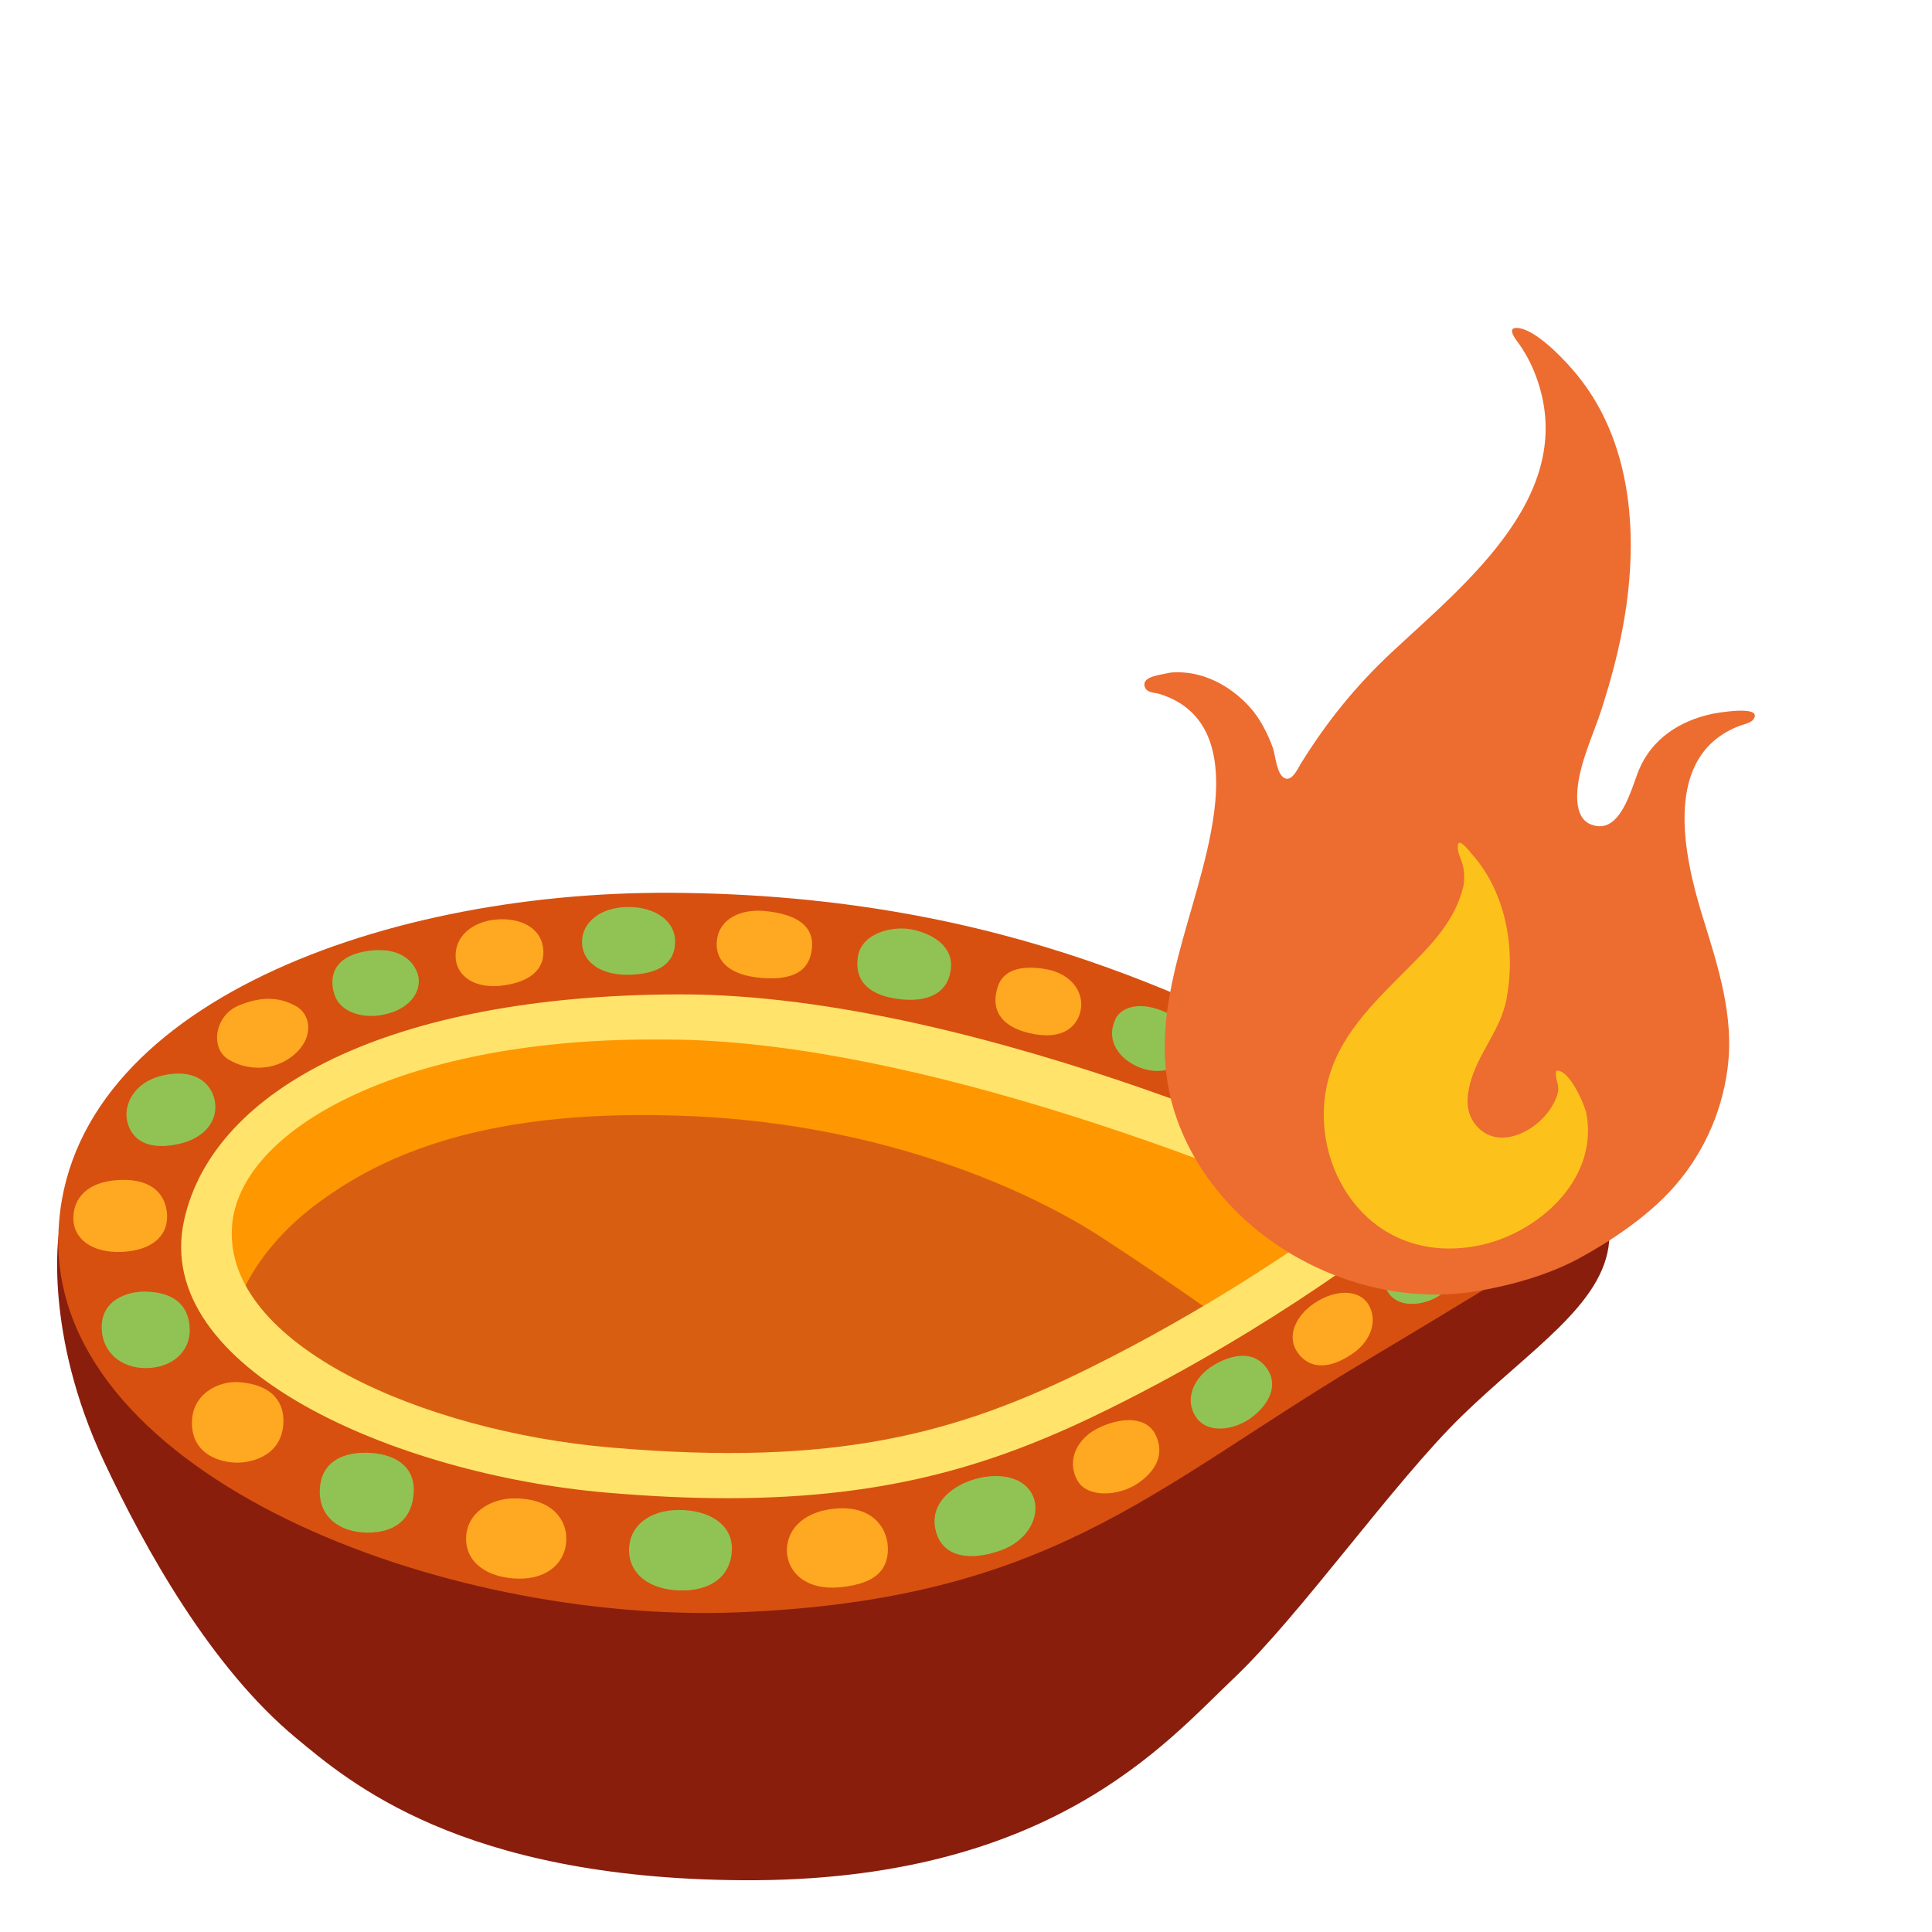
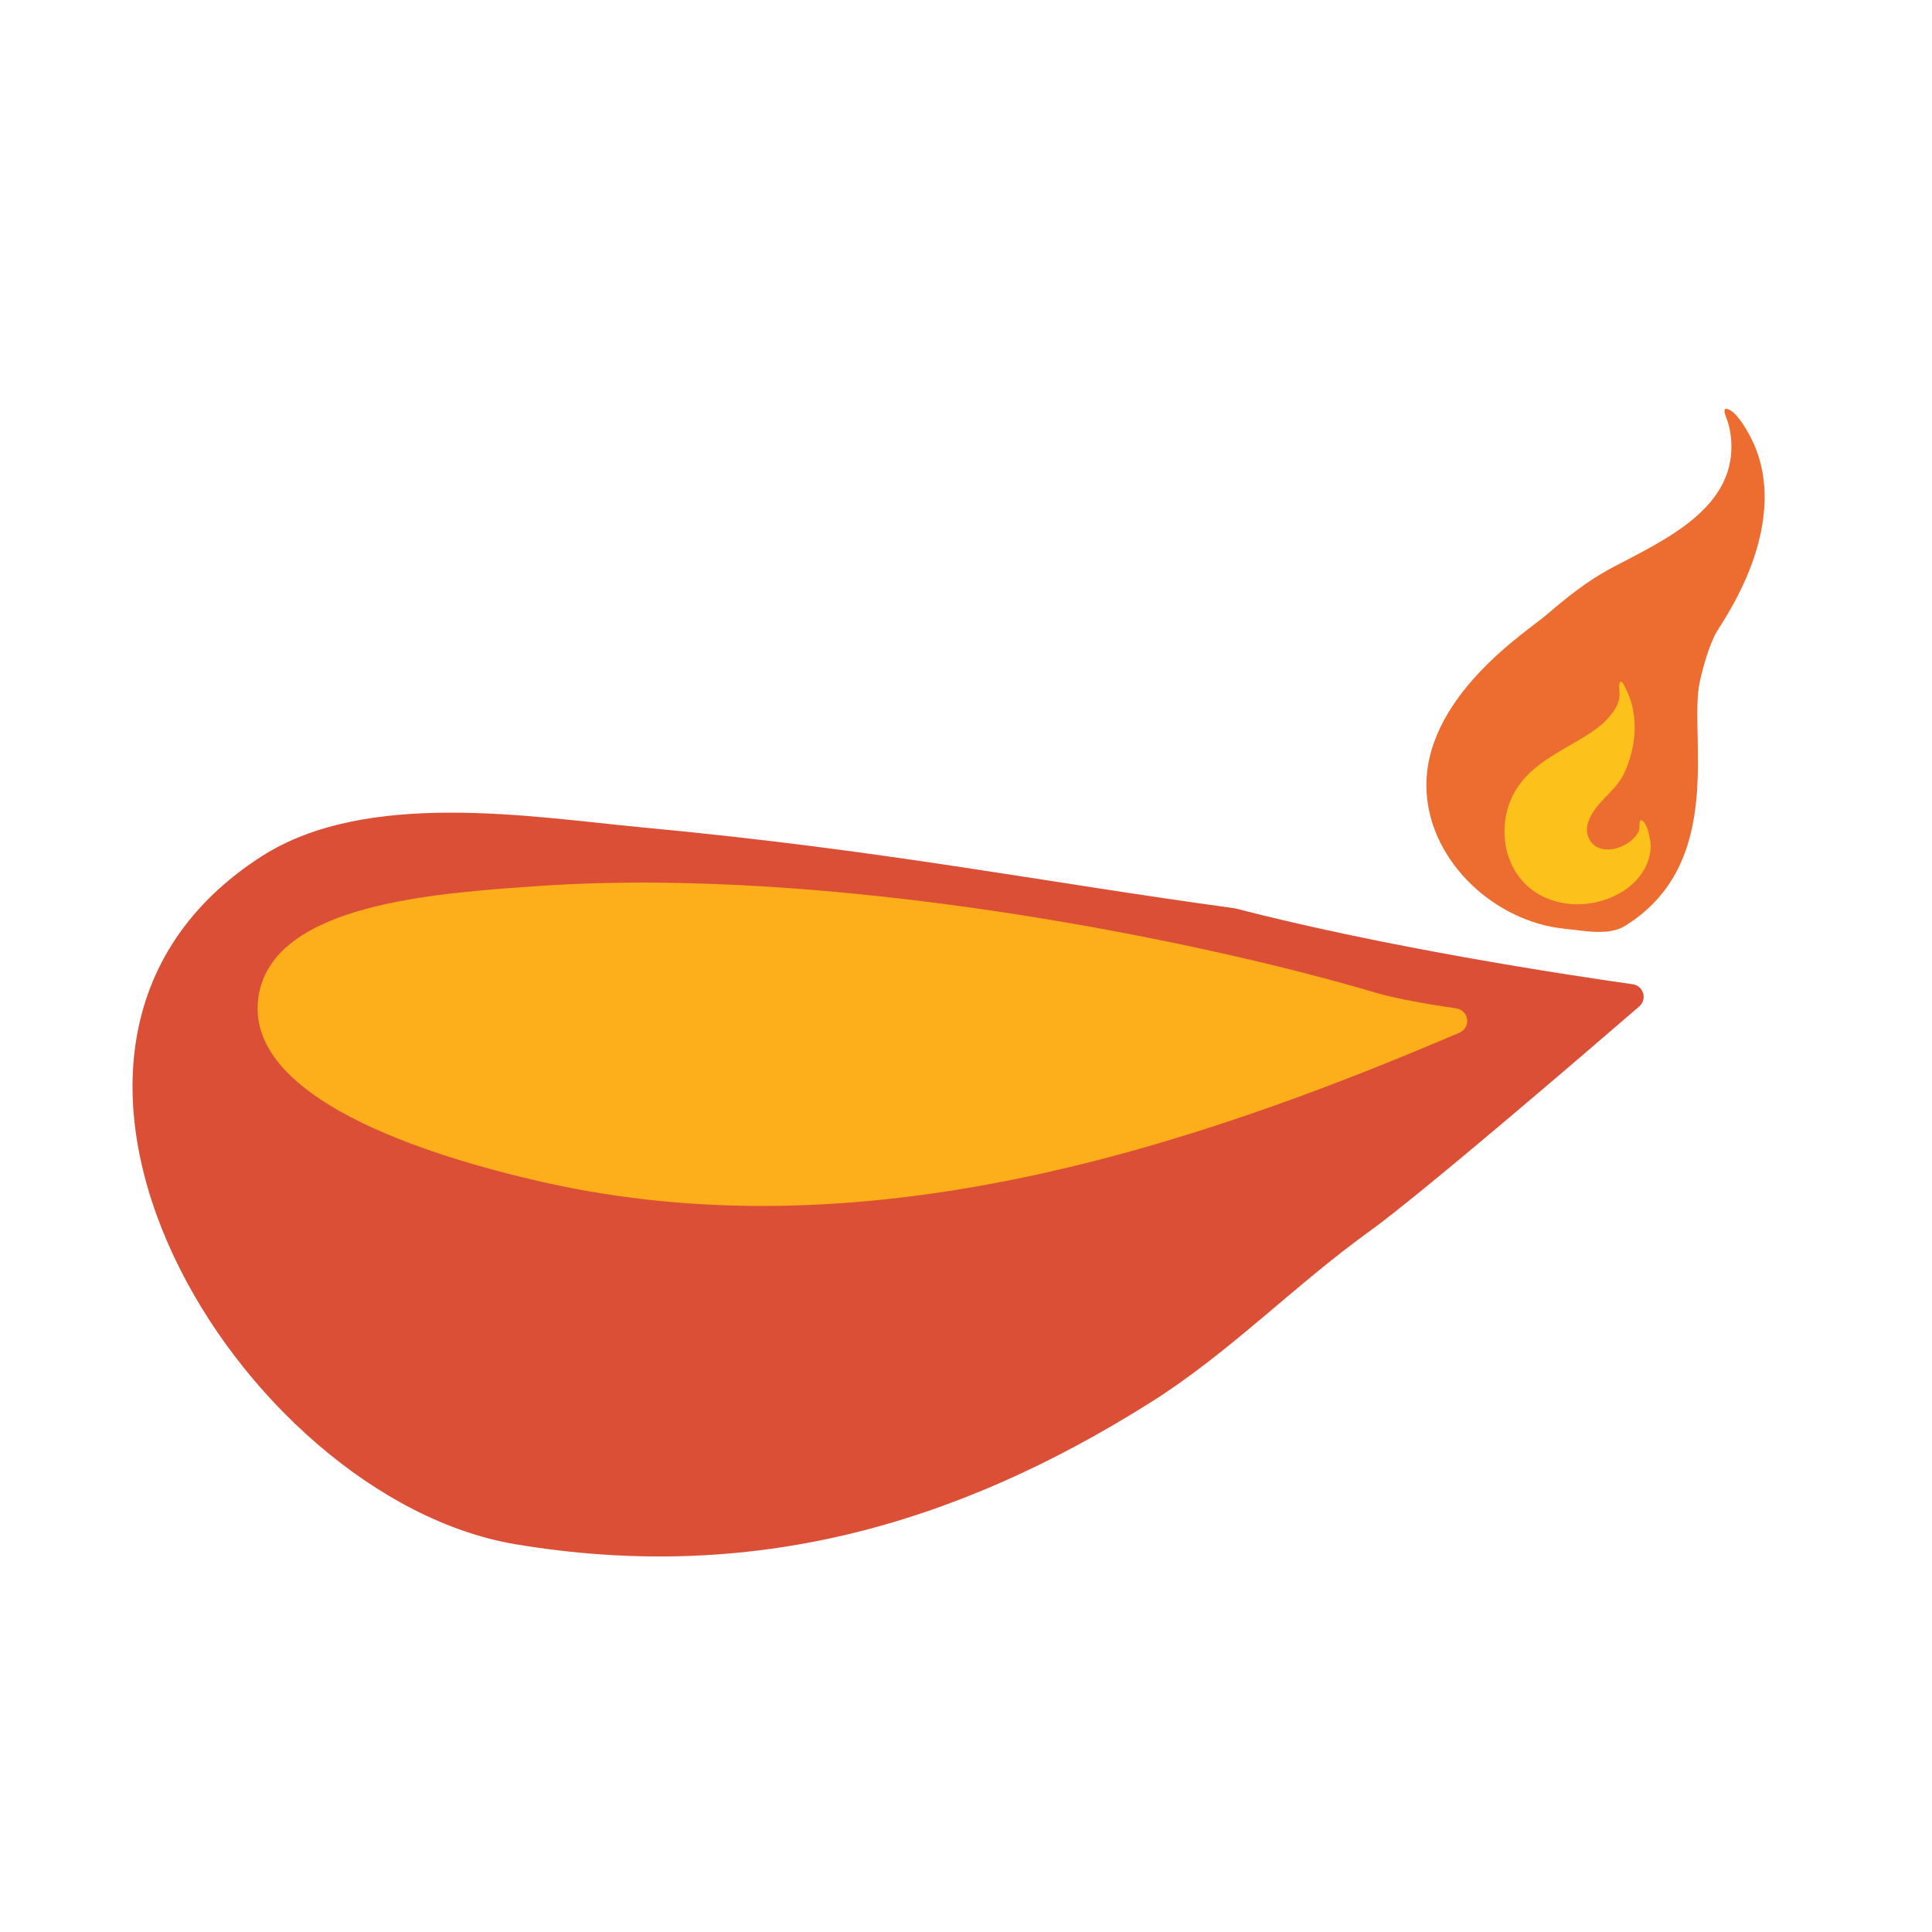
- <svg xmlns="http://www.w3.org/2000/svg" version="1.1" id="Layer_2" x="0px" y="0px" viewBox="0 0 128 128" style="enable-background:new 0 0 128 128;" xml:space="preserve">
-   <defs id="defs37098" />
-   <path style="fill:#891E0D;" d="M56.1,81.32c-0.6,0.24-52.2,0.39-52.2,0.39s-1.02,6.57,2.98,15.1c2.7,5.75,7.07,13.65,12.75,18.35  c3.46,2.86,10.84,9.29,29.55,9.41c20.38,0.13,28.12-9.18,32.53-13.35c4.41-4.17,10.61-12.99,15.13-17.4s9.41-7.39,9.77-11.56  c0.36-4.17-2.74-4.29-2.74-4.29L56.1,81.32z" id="path37011" />
-   <path style="fill:#D75010;" d="M48.95,106.82c20.49-0.82,27.29-8.1,40.99-16.33c11.74-7.04,16.21-9.65,16.21-11.44  s-10.79-5.11-17.04-7.98c-8.82-4.05-21.81-11.8-44.69-11.92c-19.67-0.1-40.56,7.87-40.56,23.12  C3.87,97.76,29.18,107.61,48.95,106.82z" id="path37013" />
-   <path style="fill:#FE9700;" d="M35.79,67.38l-9.91,2.34L15.22,75.8l-1.17,6.82l1.81,2.98l66.29,0.96l9.06-6.29  c0,0-3.52-1.81-4.16-2.24c-0.64-0.43-24.3-8.42-24.62-8.31C62.11,69.83,35.79,67.38,35.79,67.38z" id="path37015" />
-   <path style="fill:#D85F11;" d="M15.54,86.99c0,0,0.85-3.75,5.33-7.14c4.37-3.3,11.34-6.55,25.21-5.89  c12.77,0.61,22.32,5.03,26.9,8.02c4.58,2.98,7.99,5.44,7.99,5.44l-13.32,6.82l-16.52,4.16c0,0-23.34-2.34-24.41-3.3  C25.66,94.13,15.54,86.99,15.54,86.99z" id="path37017" />
-   <g id="g37023">
-     <path style="fill:#FFE36A;" d="M48.2,99.26c-2.47,0-5.12-0.12-8.02-0.37c-13.89-1.2-30.17-8.17-27.98-18.06   c1.93-8.72,13.68-14.91,32.82-14.95c20.26-0.04,46.25,12.5,47.35,13.01c0,0,1.07,0.43,1.14,1.11c0.07,0.75-0.84,1.42-0.84,1.42   c-0.32,0.26-8.02,6.39-19.13,11.89C66.22,96.94,59.07,99.26,48.2,99.26z M43.19,68.87c-16.75,0-27.39,6.03-27.82,12.4   C14.84,89.1,28.04,94.83,40.44,95.9c15.03,1.3,23.03-0.95,31.77-5.28c7.57-3.75,13.62-7.88,16.58-10.04   c-6.84-2.97-27.61-11.39-43.83-11.7C44.37,68.87,43.77,68.87,43.19,68.87z" id="path37021" />
+ <svg xmlns="http://www.w3.org/2000/svg" width="100%" height="100%" viewBox="0 0 128 128" version="1.1" xml:space="preserve" style="fill-rule:evenodd;clip-rule:evenodd;stroke-linejoin:round;stroke-miterlimit:1.414;">
+   <g transform="matrix(1.69692,0,0,1.69692,-55.1825,-44.7075)">
+     <path d="M80.737,61.81C73.018,60.756 67.107,59.542 57.581,58.649C53.289,58.246 46.835,57.14 42.721,59.788C31.07,67.287 41.896,84.84 52.649,86.638C61.754,88.16 69.729,85.97 77.481,81.075C80.521,79.156 83.058,76.53 85.975,74.429C87.985,72.981 94.253,67.598 96.521,65.64C96.668,65.513 96.728,65.311 96.672,65.124C96.617,64.937 96.457,64.8 96.264,64.774C93.615,64.398 86.607,63.333 80.737,61.81" style="fill:rgb(219,79,54);" />
  </g>
-   <path style="fill:#FFA821;" d="M4.86,80.61c-0.06,1.44,1.22,2.44,3.27,2.33c1.78-0.1,3-0.93,2.94-2.44  c-0.06-1.39-1.03-2.34-2.88-2.33C6.08,78.17,4.92,79.15,4.86,80.61z" id="path37027" />
-   <path style="fill:#FFA821;" d="M15.83,91.57c-1.33-0.1-3.22,0.78-3.11,2.88s2.22,2.55,3.33,2.44c1.21-0.12,2.59-0.78,2.72-2.5  C18.88,92.96,18.1,91.74,15.83,91.57z" id="path37029" />
-   <path style="fill:#FFA821;" d="M34.12,99.27c-1.5-0.02-3.24,0.89-3.24,2.68c0,1.62,1.47,2.61,3.49,2.64  c1.96,0.03,3.19-1.14,3.15-2.71C37.5,100.77,36.7,99.3,34.12,99.27z" id="path37031" />
-   <path style="fill:#FFA821;" d="M55.31,99.95c-2.29,0.22-3.27,1.6-3.17,2.93c0.1,1.33,1.29,2.5,3.52,2.28  c2.62-0.25,3.22-1.39,3.16-2.69S57.74,99.72,55.31,99.95z" id="path37033" />
-   <path style="fill:#FFA821;" d="M72.89,94.55c-1.58,0.72-2.25,2.24-1.5,3.55c0.65,1.14,2.66,1.03,3.91,0.23  c1.24-0.8,1.92-1.97,1.24-3.31C75.95,93.87,74.39,93.87,72.89,94.55z" id="path37035" />
-   <path style="fill:#FFA821;" d="M85.99,89.64c0.98,1.32,2.51,0.85,3.72-0.03c1.18-0.86,1.56-2.18,0.95-3.19  c-0.62-1.01-2.18-1.01-3.55-0.1S85.24,88.63,85.99,89.64z" id="path37037" />
-   <path style="fill:#FFA821;" d="M96.81,81.61c0.88,0.95,2.43,0.9,3.72,0.07c1.4-0.91,1.63-2.22,0.75-2.84s-2.16-0.64-3.42,0.03  C97.13,79.26,95.9,80.63,96.81,81.61z" id="path37039" />
-   <path style="fill:#FFA821;" d="M66.15,65.25c-0.46,1.21-0.26,2.64,2.02,3.19c2.28,0.55,3.21-0.48,3.42-1.47  c0.26-1.21-0.59-2.41-2.18-2.74C67.81,63.92,66.55,64.2,66.15,65.25z" id="path37041" />
-   <path style="fill:#FFA821;" d="M47.5,62.28c-0.15,1.19,0.59,2.31,2.93,2.51s3.29-0.63,3.37-2.09c0.09-1.69-1.61-2.19-3.1-2.34  C49.13,60.2,47.68,60.83,47.5,62.28z" id="path37043" />
-   <path style="fill:#FFA821;" d="M30.19,63.49c0.09,1.18,1.26,2.08,3.22,1.79c1.96-0.29,2.77-1.27,2.56-2.56  c-0.21-1.28-1.52-1.93-3.07-1.8C31.3,61.04,30.08,62.05,30.19,63.49z" id="path37045" />
-   <path style="fill:#FFA821;" d="M15.81,66.62c-1.59,0.66-1.92,2.84-0.65,3.59s2.97,0.73,4.2-0.23c1.46-1.14,1.31-2.76,0.2-3.35  C18.37,65.99,17.16,66.06,15.81,66.62z" id="path37047" />
-   <path style="fill:#91C354;" d="M8.45,74.38c0.34,1.22,1.43,1.83,3.35,1.42c1.75-0.37,2.68-1.56,2.43-2.87  c-0.26-1.31-1.48-2.13-3.45-1.68C8.86,71.69,8.13,73.24,8.45,74.38z" id="path37049" />
-   <path style="fill:#91C354;" d="M6.74,88.08c0.08,1.6,1.36,2.56,2.92,2.56c1.63,0,2.95-1,2.91-2.59c-0.05-1.71-1.21-2.44-2.93-2.48  C8.44,85.55,6.64,86.13,6.74,88.08z" id="path37051" />
-   <path style="fill:#91C354;" d="M21.19,98.67c-0.09,1.87,1.38,2.87,3.17,2.87c1.79,0,2.96-0.88,3.05-2.67  c0.1-1.79-1.36-2.59-3.09-2.62C22.6,96.21,21.27,96.93,21.19,98.67z" id="path37053" />
-   <path style="fill:#91C354;" d="M41.68,102.82c0.06,1.5,1.38,2.49,3.33,2.55c1.99,0.07,3.47-0.89,3.48-2.78  c0.01-1.52-1.4-2.55-3.52-2.55C43.01,100.04,41.61,101.13,41.68,102.82z" id="path37055" />
-   <path style="fill:#91C354;" d="M62.07,101.66c0.53,1.51,2.22,1.76,4.17,1.08c1.96-0.68,2.66-2.35,2.25-3.49  c-0.52-1.43-2.31-1.73-3.95-1.24C62.91,98.5,61.42,99.8,62.07,101.66z" id="path37057" />
-   <path style="fill:#91C354;" d="M80.37,90.47c-1.23,0.76-1.92,2.15-1.17,3.36c0.75,1.21,2.54,0.91,3.61,0.16  c1.18-0.82,1.99-2.18,1.08-3.39C82.91,89.31,81.32,89.89,80.37,90.47z" id="path37059" />
-   <path style="fill:#91C354;" d="M92.86,82.66c-1.23,0.74-1.57,2.15-0.78,3.12c0.74,0.91,2.35,0.69,3.3,0.04  c0.95-0.65,1.53-2.14,0.49-3.13C95.1,81.95,93.85,82.07,92.86,82.66z" id="path37061" />
-   <path style="fill:#91C354;" d="M73.92,67.48c-0.72,1.47,0.26,2.74,1.63,3.26c1.37,0.52,2.61,0.03,3.03-0.78s0.16-2.31-1.6-3  C75.23,66.27,74.21,66.89,73.92,67.48z" id="path37063" />
-   <path style="fill:#91C354;" d="M56.83,63.43c-0.23,1.7,0.9,2.53,2.72,2.76c1.78,0.22,3.17-0.28,3.43-1.86  c0.26-1.6-1.14-2.44-2.51-2.74C59.09,61.3,57.04,61.84,56.83,63.43z" id="path37065" />
-   <path style="fill:#91C354;" d="M38.56,62.39c0,1.4,1.3,2.23,3.11,2.19c1.99-0.04,3.07-0.77,3.06-2.23c-0.01-1.31-1.29-2.26-3.1-2.26  C39.77,60.09,38.56,61.13,38.56,62.39z" id="path37067" />
-   <path style="fill:#91C354;" d="M24.1,63.05c-2.37,0.47-2.23,2.13-1.89,2.98c0.39,0.98,1.75,1.5,3.22,1.19  c1.97-0.41,2.64-1.83,2.18-2.87C27.07,63.11,25.67,62.74,24.1,63.05z" id="path37069" />
-   <radialGradient id="SVGID_1_" cx="93.645" cy="9.376" r="57.576" gradientUnits="userSpaceOnUse">
-     <stop offset="0.418" style="stop-color:#FFCF18" id="stop37071" />
-     <stop offset="0.601" style="stop-color:#FFCC16" id="stop37073" />
-     <stop offset="0.744" style="stop-color:#FEC212" id="stop37075" />
-     <stop offset="0.873" style="stop-color:#FDB10A" id="stop37077" />
-     <stop offset="0.982" style="stop-color:#FC9D00" id="stop37079" />
-   </radialGradient>
-   <radialGradient id="SVGID_2_" cx="91.377" cy="51.143" r="49.412" gradientTransform="matrix(0.0162 -0.9999 0.741 0.012 52.002 141.8952)" gradientUnits="userSpaceOnUse">
-     <stop offset="0.184" style="stop-color:#FFD874" id="stop37088" />
-     <stop offset="1" style="stop-color:#FFD874;stop-opacity:0" id="stop37090" />
-   </radialGradient>
-   <g id="g11658" transform="matrix(0.5021005,0,0,0.5021005,63.90208,21.61438)" style="stroke-width:1.992">
-     <path d="m 98.59,51.16 c -4.23,0.92 -7.88,3.28 -9.59,7.35 -1.03,2.47 -2.47,8.85 -6.42,7.2 -1.89,-0.78 -1.86,-3.49 -1.64,-5.18 0.47,-3.47 2.03,-6.64 3.1,-9.94 1.1,-3.42 2.05,-6.86 2.73,-10.4 C 89.05,28.47 88.42,14.97 80.13,5.6 78.73,4 75.2,0.3 72.87,0.22 c -1.44,-0.04 -0.02,1.66 0.38,2.23 0.81,1.17 1.49,2.44 2.01,3.77 6.13,15.64 -8.98,27.55 -18.91,36.82 -4.76,4.45 -8.56,9.17 -11.98,14.68 -0.34,0.53 -1.09,2.31 -2.06,1.94 -1.15,-0.44 -1.27,-3.07 -1.63,-4.05 -0.68,-1.88 -1.73,-3.93 -3.08,-5.4 -2.61,-2.86 -6.26,-4.79 -10.21,-4.53 -0.15,0.01 -0.58,0.08 -1.11,0.2 -0.83,0.18 -3.05,0.47 -2.45,1.81 0.31,0.69 1.22,0.63 1.87,0.82 8.34,2.56 8.15,11.3 6.8,18.32 -2.44,12.78 -9.2,24.86 -4.4,38 5.66,15.49 23.38,25.16 39.46,22.5 4.39,-0.72 9.45,-2.14 13.39,-4.26 4.19,-2.26 8.78,-5.35 12.05,-8.83 4.21,-4.47 6.89,-10.2 7.68,-16.27 0.93,-7.02 -1.31,-13.64 -3.35,-20.27 -2.46,-8 -5.29,-21.06 4.93,-24.97 0.5,-0.2 1.5,-0.35 1.85,-0.88 1.3,-1.94 -4.94,-0.81 -5.52,-0.69 z" style="fill:#ed6c30;stroke-width:1.992" id="path11654" />
-     <path d="m 68.13,106.07 c 2.12,1.78 5.09,0.91 7.09,-0.61 1.07,-0.81 1.99,-1.85 2.59,-3.06 0.25,-0.52 0.54,-1.18 0.54,-1.77 0,-0.79 -0.47,-1.57 -0.27,-2.38 1.68,-0.33 3.76,4.5 3.97,5.62 1.68,8.83 -6.64,16.11 -14.67,17.52 -13.55,2.37 -21.34,-9.5 -19.78,-20.04 0.97,-6.56 5.37,-11.07 9.85,-15.57 3.71,-3.73 7.15,-6.93 8.35,-11.78 0.21,-0.86 0.16,-2.18 -0.09,-3.03 -0.21,-0.73 -0.61,-1.4 -0.63,-2.19 -0.06,-1.66 1.55,0.51 1.92,0.93 4.46,5.03 5.73,12.46 4.54,18.96 -0.77,4.2 -3.77,7.2 -4.82,11.22 -0.61,2.29 -0.55,4.52 1.41,6.18 z" style="fill:#fcc21b;stroke-width:1.992" id="path11656" />
+   <g transform="matrix(0.27395,0.0734046,-0.0734046,0.27395,94.5114,21.6916)">
+     <path d="M80.95,123.07C100.176,102.653 83.645,75.971 83.077,63.402C82.919,59.904 82.97,53.89 84.04,50.59C85.14,47.17 86.09,43.73 86.77,40.19C89.05,28.47 88.42,14.97 80.13,5.6C78.73,4 75.2,0.3 72.87,0.22C71.43,0.18 72.85,1.88 73.25,2.45C74.06,3.62 74.74,4.89 75.26,6.22C81.39,21.86 66.28,33.77 56.35,43.04C51.59,47.49 48.025,52.363 44.37,57.72C41.225,62.329 21.249,84.036 28.1,104.83C33.261,120.493 51.48,129.99 67.56,127.33C71.95,126.61 77.883,126.327 80.95,123.07Z" style="fill:rgb(237,108,48);fill-rule:nonzero;" />
+     <path d="M68.13,106.07C70.25,107.85 73.22,106.98 75.22,105.46C76.29,104.65 77.21,103.61 77.81,102.4C78.06,101.88 78.35,101.22 78.35,100.63C78.35,99.84 77.88,99.06 78.08,98.25C79.76,97.92 81.84,102.75 82.05,103.87C83.73,112.7 75.41,119.98 67.38,121.39C53.83,123.76 46.04,111.89 47.6,101.35C48.57,94.79 52.97,90.28 57.45,85.78C61.16,82.05 64.6,78.85 65.8,74C66.01,73.14 65.96,71.82 65.71,70.97C65.5,70.24 65.1,69.57 65.08,68.78C65.02,67.12 66.63,69.29 67,69.71C71.46,74.74 72.73,82.17 71.54,88.67C70.77,92.87 67.77,95.87 66.72,99.89C66.11,102.18 66.17,104.41 68.13,106.07Z" style="fill:rgb(252,194,27);fill-rule:nonzero;" />
+   </g>
+   <g transform="matrix(1.69692,0,0,1.19926,-55.1825,-14.4474)">
+     <path d="M86.201,66.878C79.295,63.972 64.952,59.849 53.436,61.005C49.56,61.394 43.235,61.957 42.622,67.016C41.932,72.72 49.302,75.933 53.677,77.339C66.173,81.357 78.752,75.599 89.505,69.095C89.707,68.972 89.827,68.675 89.801,68.367C89.774,68.058 89.608,67.811 89.391,67.76C88.325,67.537 87.017,67.221 86.201,66.878Z" style="fill:rgb(252,174,27);" />
  </g>
</svg>
